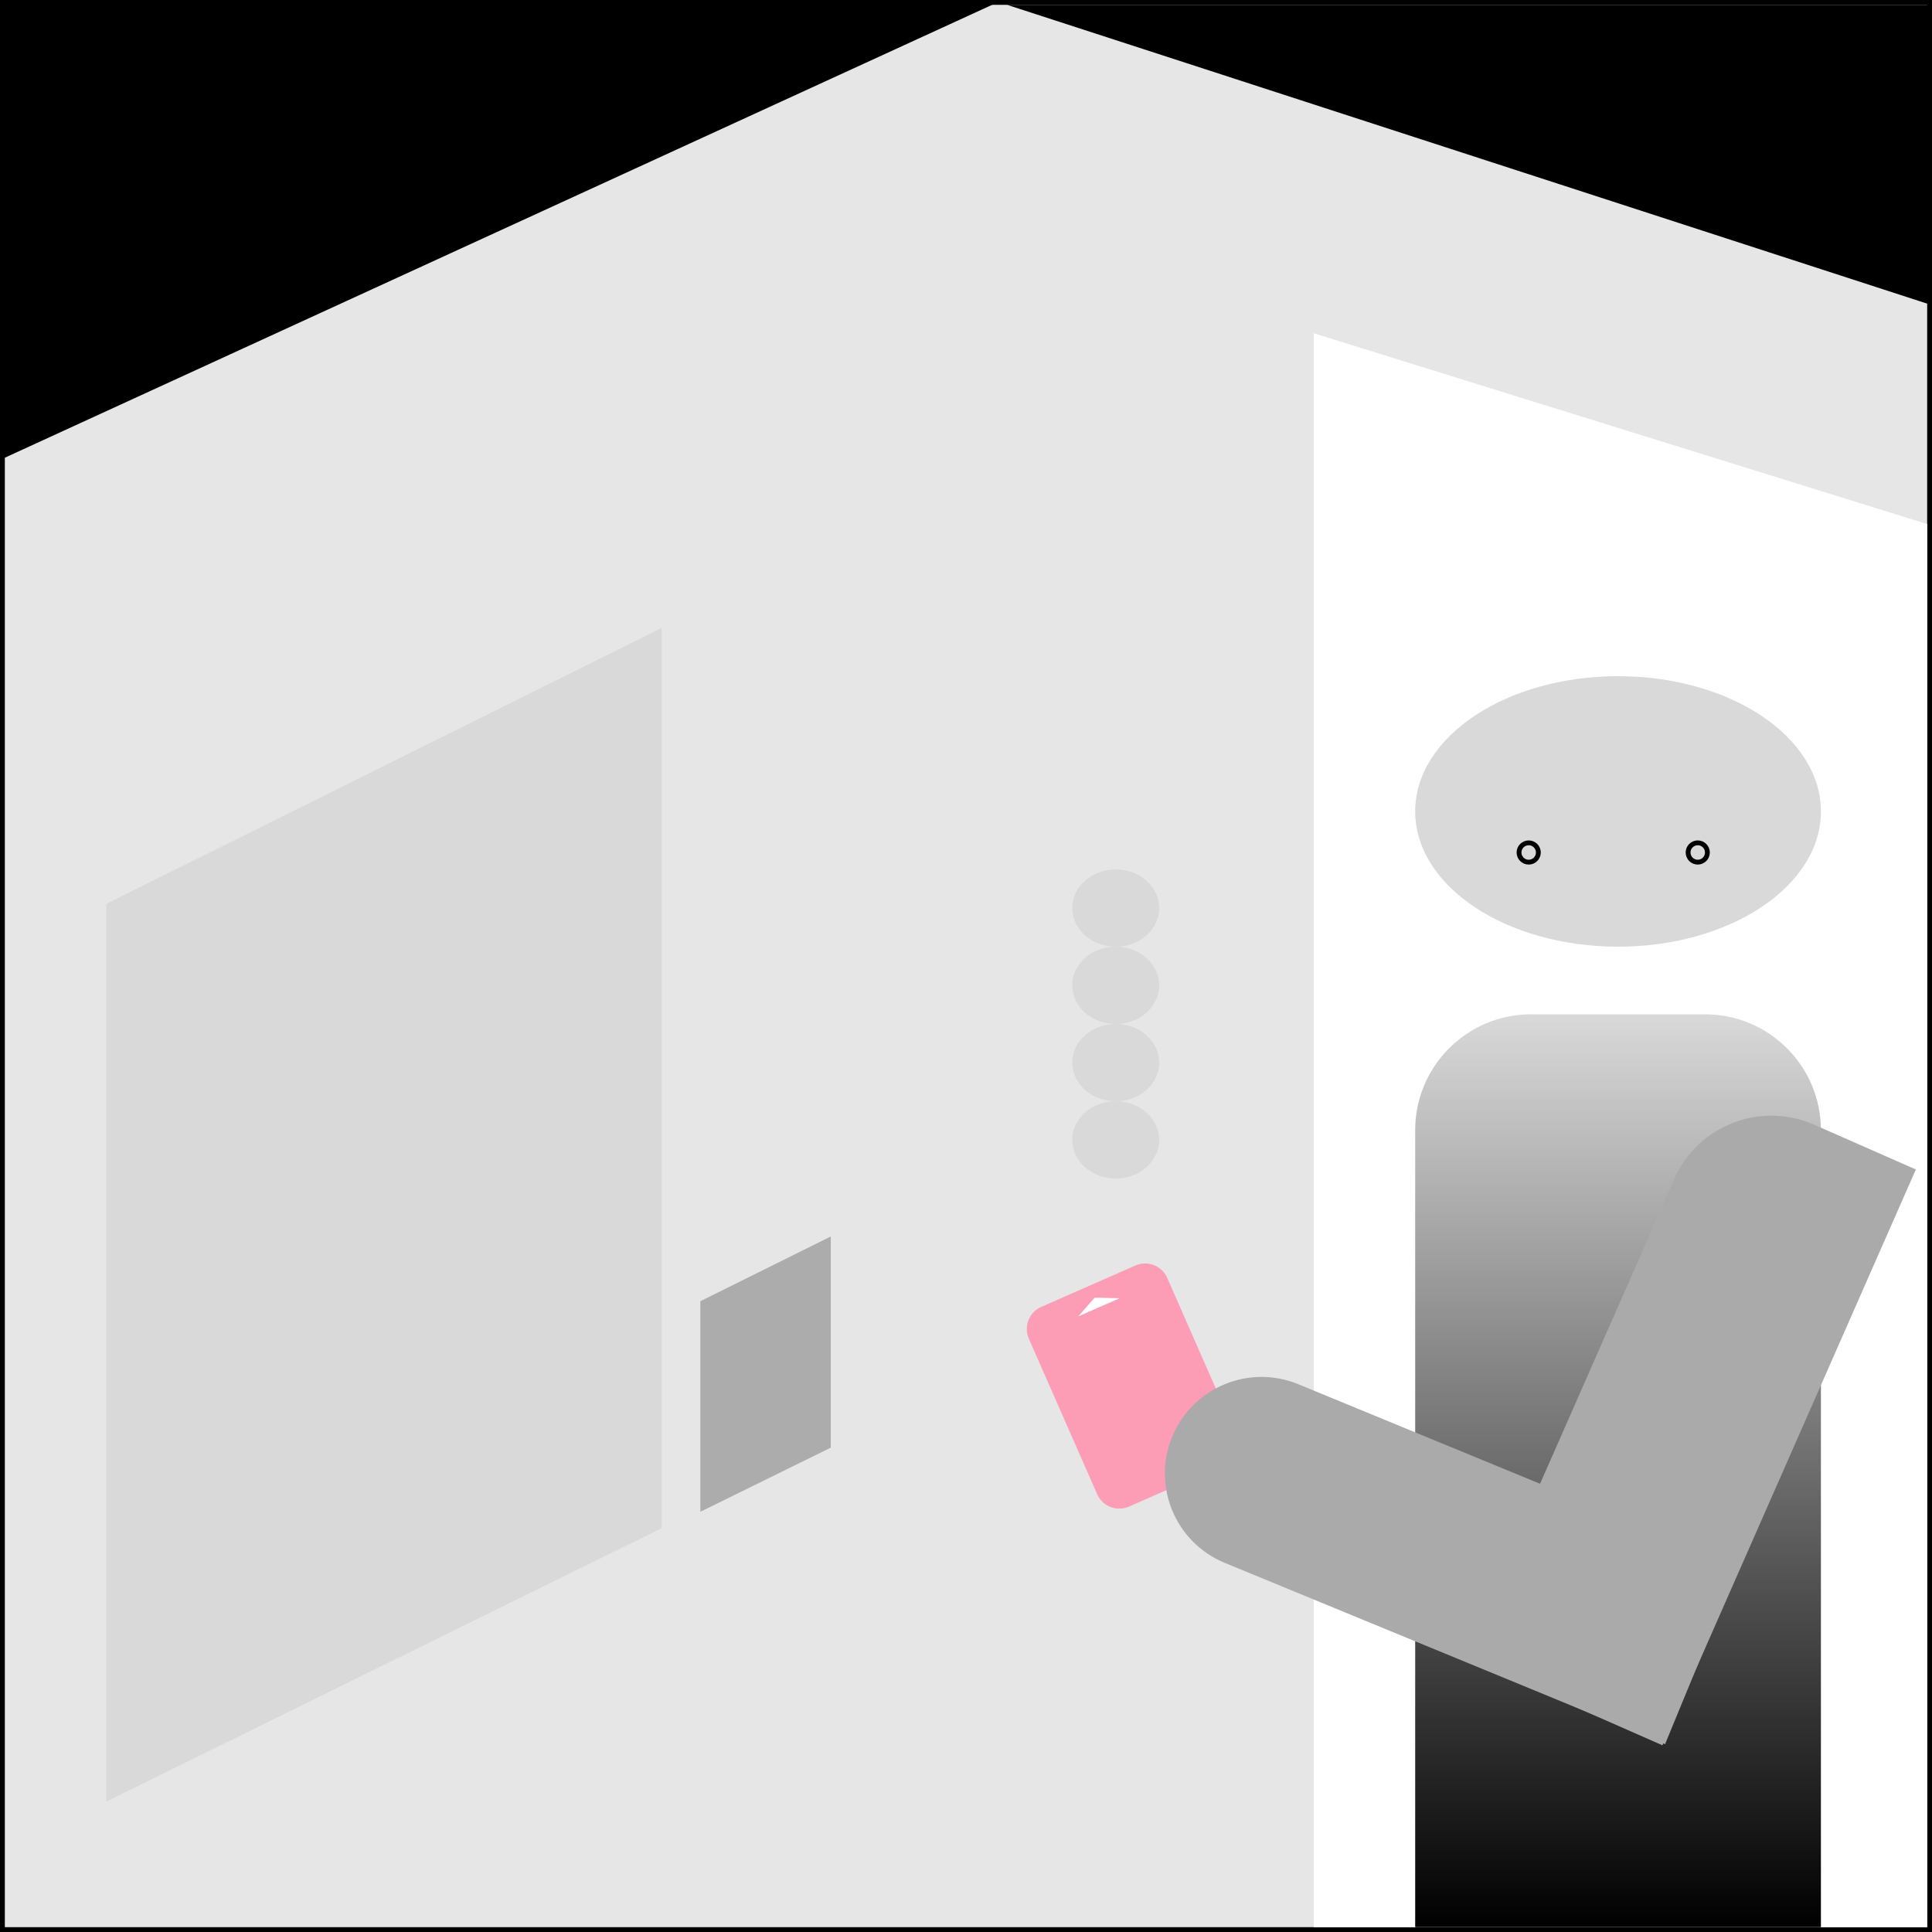
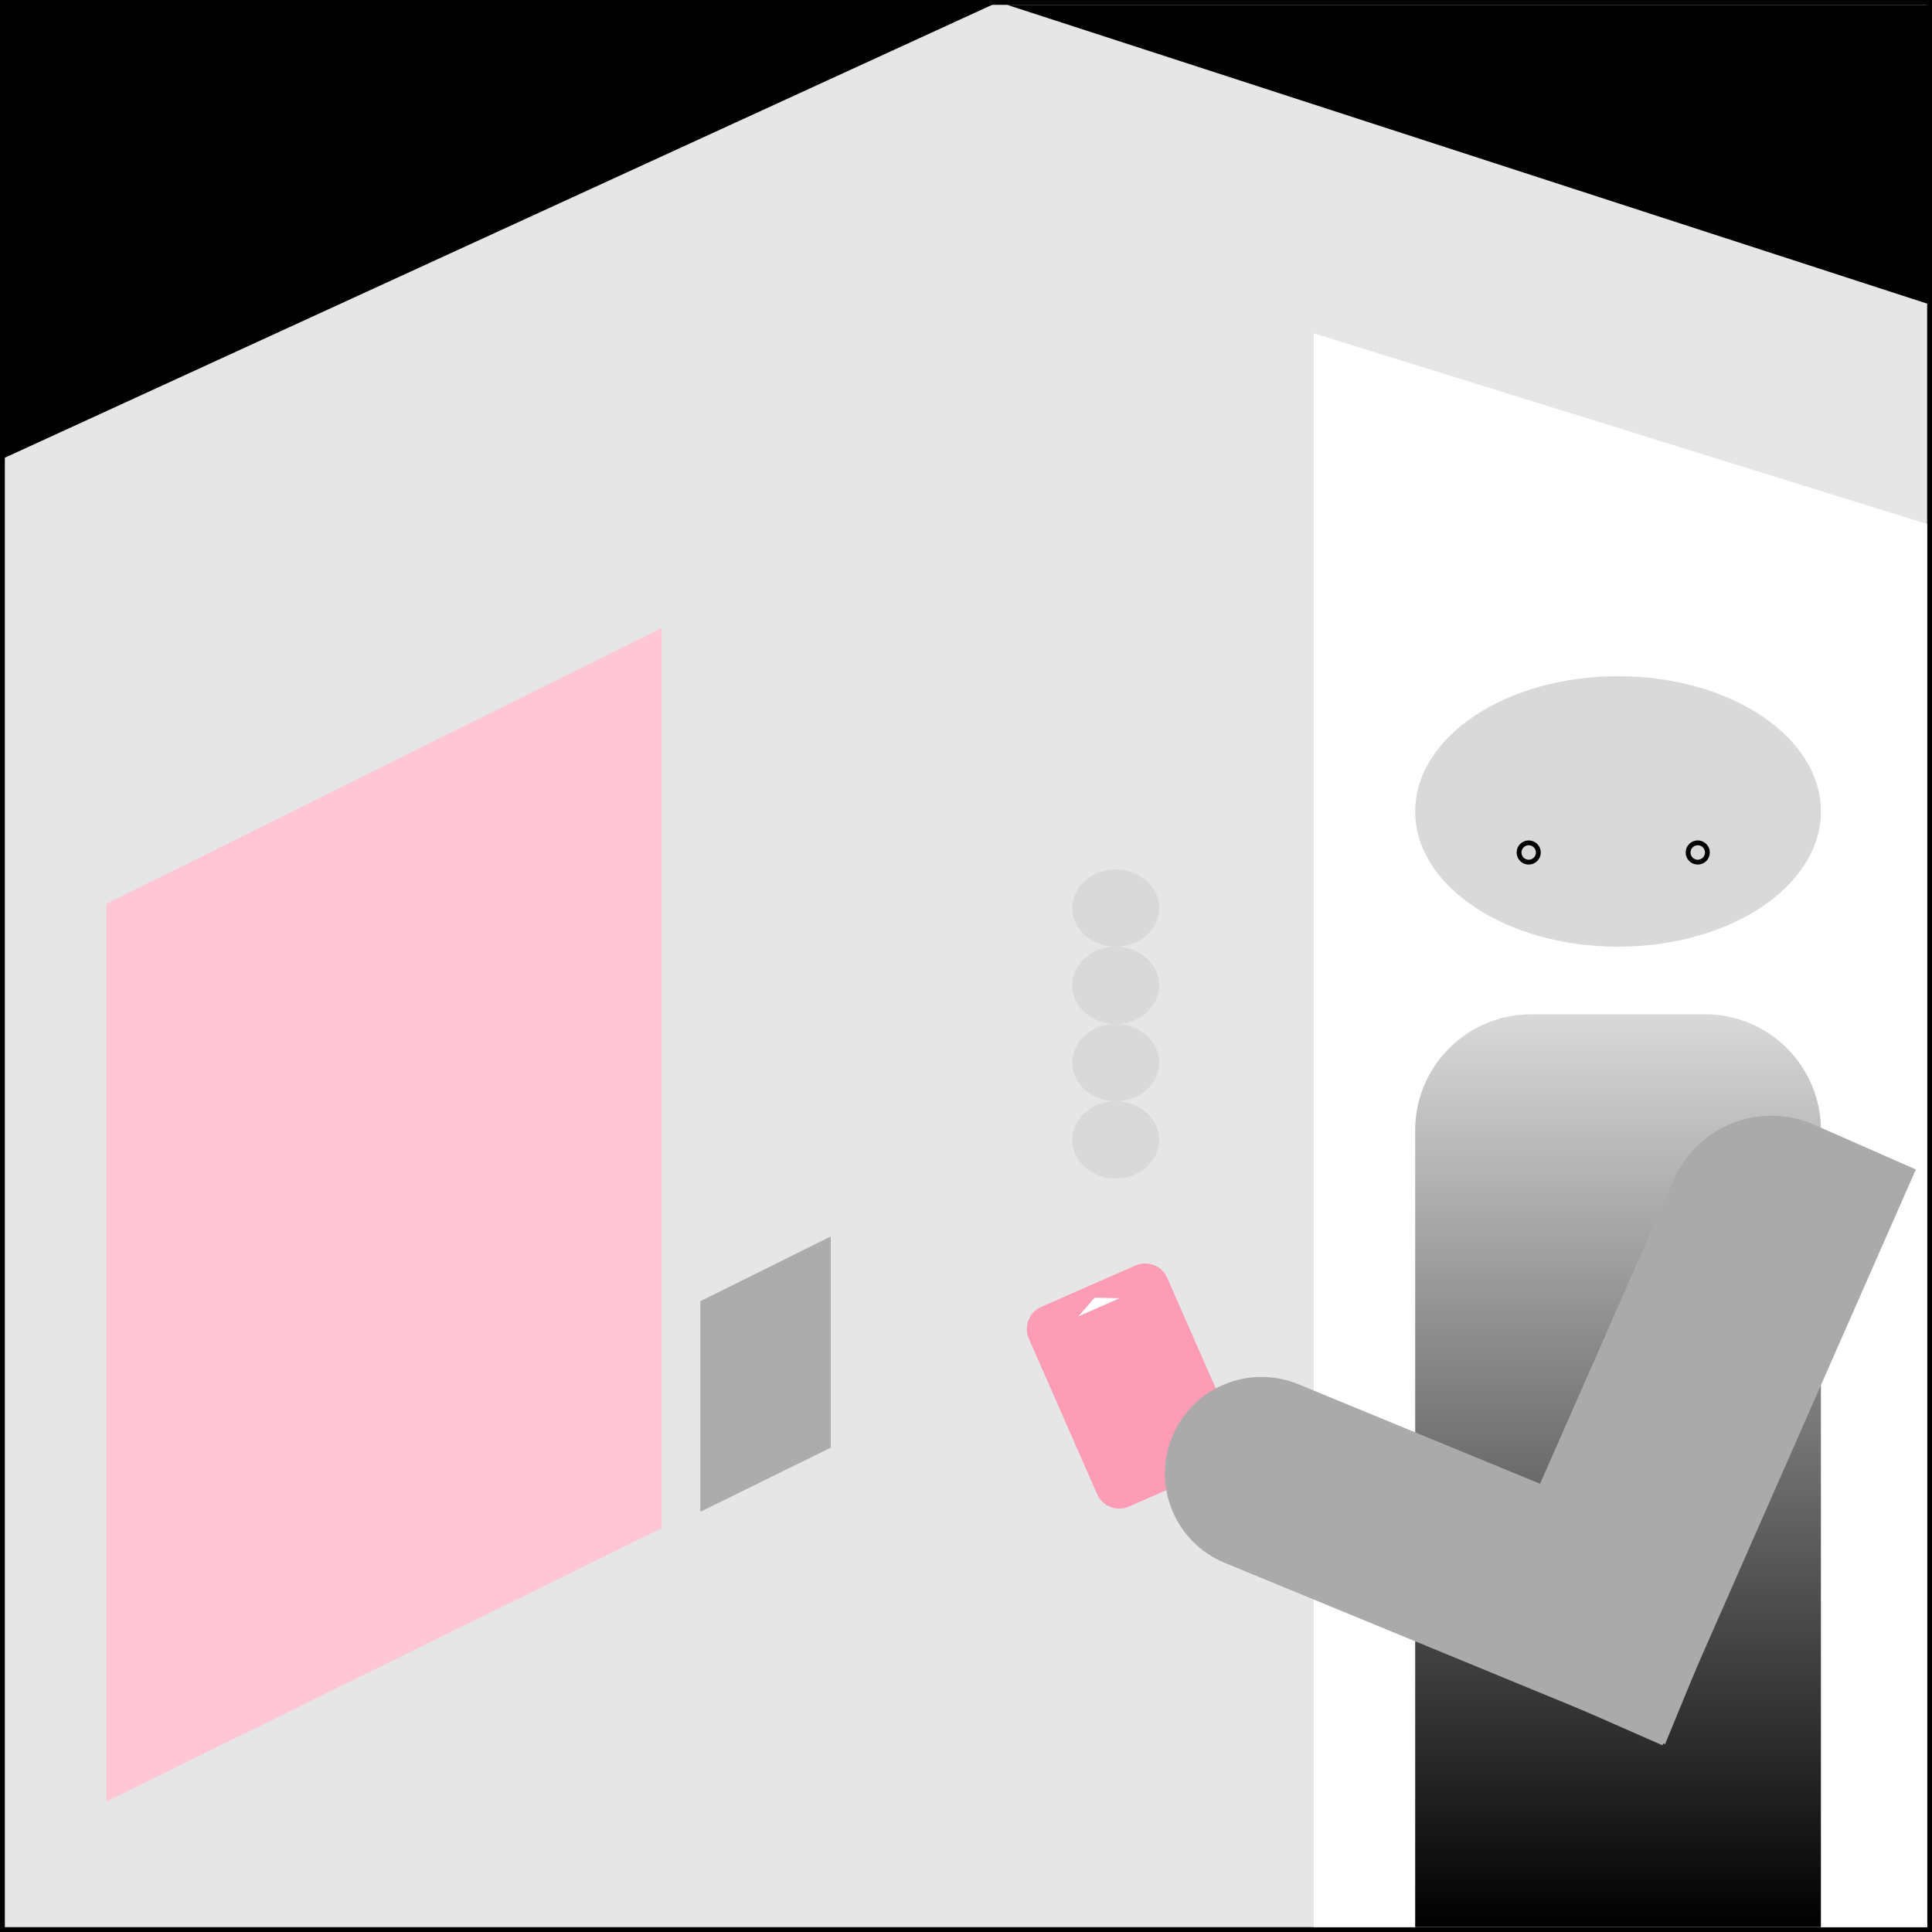
<svg xmlns="http://www.w3.org/2000/svg" width="400" height="400" viewBox="0 0 400 400" fill="none">
  <g id="kone-elevator">
    <rect id="Rectangle 14" x="0.5" y="0.5" width="399" height="399" fill="#E6E6E6" stroke="black" />
    <path id="Polygon 7" d="M0.488 95L0.489 0.5L206.5 0.5L0.488 95Z" fill="black" />
    <path id="Polygon 8" d="M399.416 63L208.5 1L399.416 1V63Z" fill="black" />
-     <path id="Rectangle 42" d="M22 187.145L137 130V316.389L22 373V187.145Z" fill="#D9D9D9" />
+     <path id="Rectangle 42" d="M22 187.145L137 130V316.389L22 373V187.145Z" fill="#FFC6D5" />
    <path id="Rectangle 47" d="M145 269.404L172 256V299.721L145 313V269.404Z" fill="#ACACAC" />
    <ellipse id="Ellipse 57" cx="231" cy="188" rx="9" ry="8" fill="#D9D9D9" />
    <ellipse id="Ellipse 58" cx="231" cy="204" rx="9" ry="8" fill="#D9D9D9" />
    <ellipse id="Ellipse 59" cx="231" cy="220" rx="9" ry="8" fill="#D9D9D9" />
    <path id="Rectangle 46" d="M272 69L399 108.5V399H272V69Z" fill="white" />
    <ellipse id="Ellipse 61" cx="335" cy="168" rx="42" ry="28" fill="#D9D9D9" />
    <path id="Rectangle 43" d="M293 234C293 220.745 303.745 210 317 210H353C366.255 210 377 220.745 377 234V399H293V234Z" fill="url(#paint0_linear_936_88)" />
    <path id="Rectangle 44" d="M346.607 244.136C351.502 233.015 364.485 227.968 375.606 232.862L396.657 242.127L344.187 361.344L303 343.216L346.607 244.136Z" fill="#AAAAAA" />
    <ellipse id="Ellipse 60" cx="231" cy="236" rx="9" ry="8" fill="#D9D9D9" />
    <g id="hotel card">
      <g id="Group 27">
        <path id="Rectangle 43_2" d="M213.011 277.165C211.9 274.637 213.05 271.687 215.578 270.576L235.076 262.011C237.604 260.9 240.554 262.049 241.664 264.578L255.806 296.77C256.917 299.298 255.768 302.248 253.24 303.358L233.742 311.924C231.214 313.034 228.264 311.885 227.153 309.357L213.011 277.165Z" fill="#FD9CB5" />
      </g>
      <path id="Polygon 1" d="M226.64 268.667L231.804 268.789L223.236 272.553L226.64 268.667Z" fill="white" />
    </g>
    <path id="Rectangle 45" d="M253.568 323.574C243.355 319.369 238.484 307.68 242.69 297.466V297.466C246.895 287.252 258.584 282.382 268.798 286.587L359.964 324.126L344.734 361.113L253.568 323.574Z" fill="#AAAAAA" />
    <circle id="Ellipse 62" cx="316.5" cy="176.5" r="2" fill="#D9D9D9" stroke="black" />
    <circle id="Ellipse 63" cx="351.5" cy="176.5" r="2" stroke="black" />
  </g>
  <defs>
    <linearGradient id="paint0_linear_936_88" x1="335" y1="210" x2="335" y2="399" gradientUnits="userSpaceOnUse">
      <stop stop-color="#D9D9D9" />
      <stop offset="1" />
    </linearGradient>
  </defs>
</svg>
